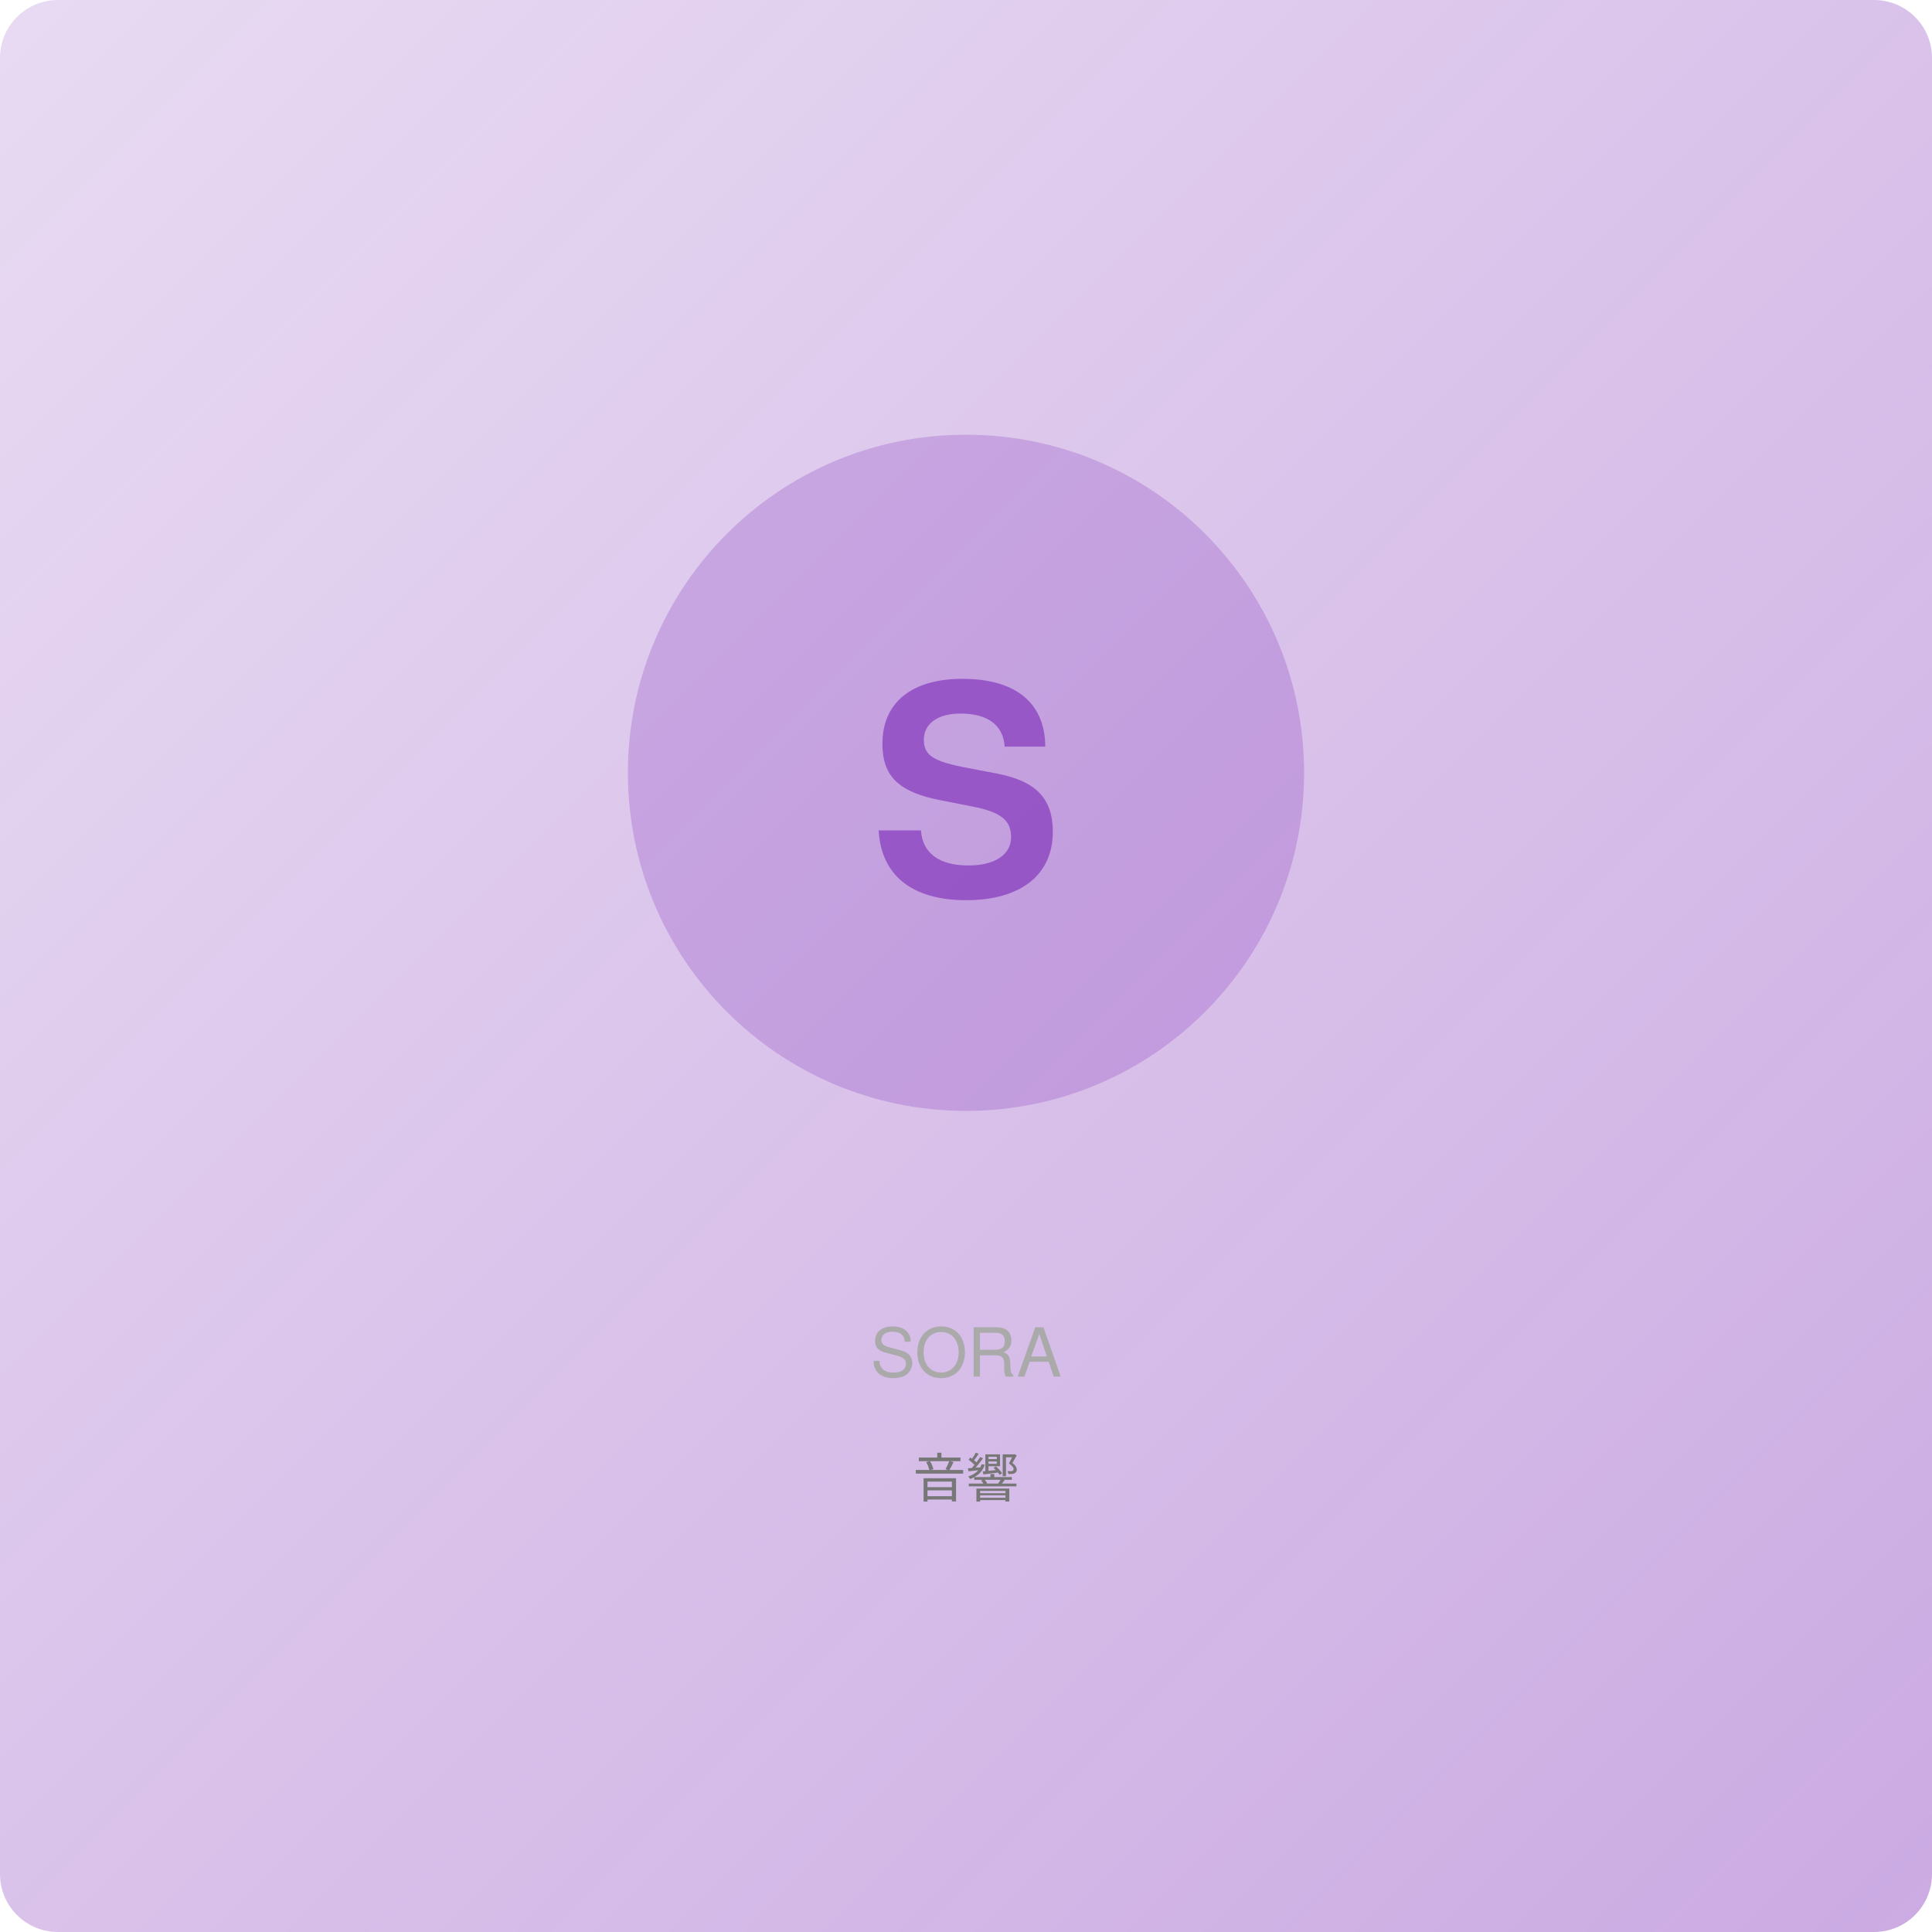
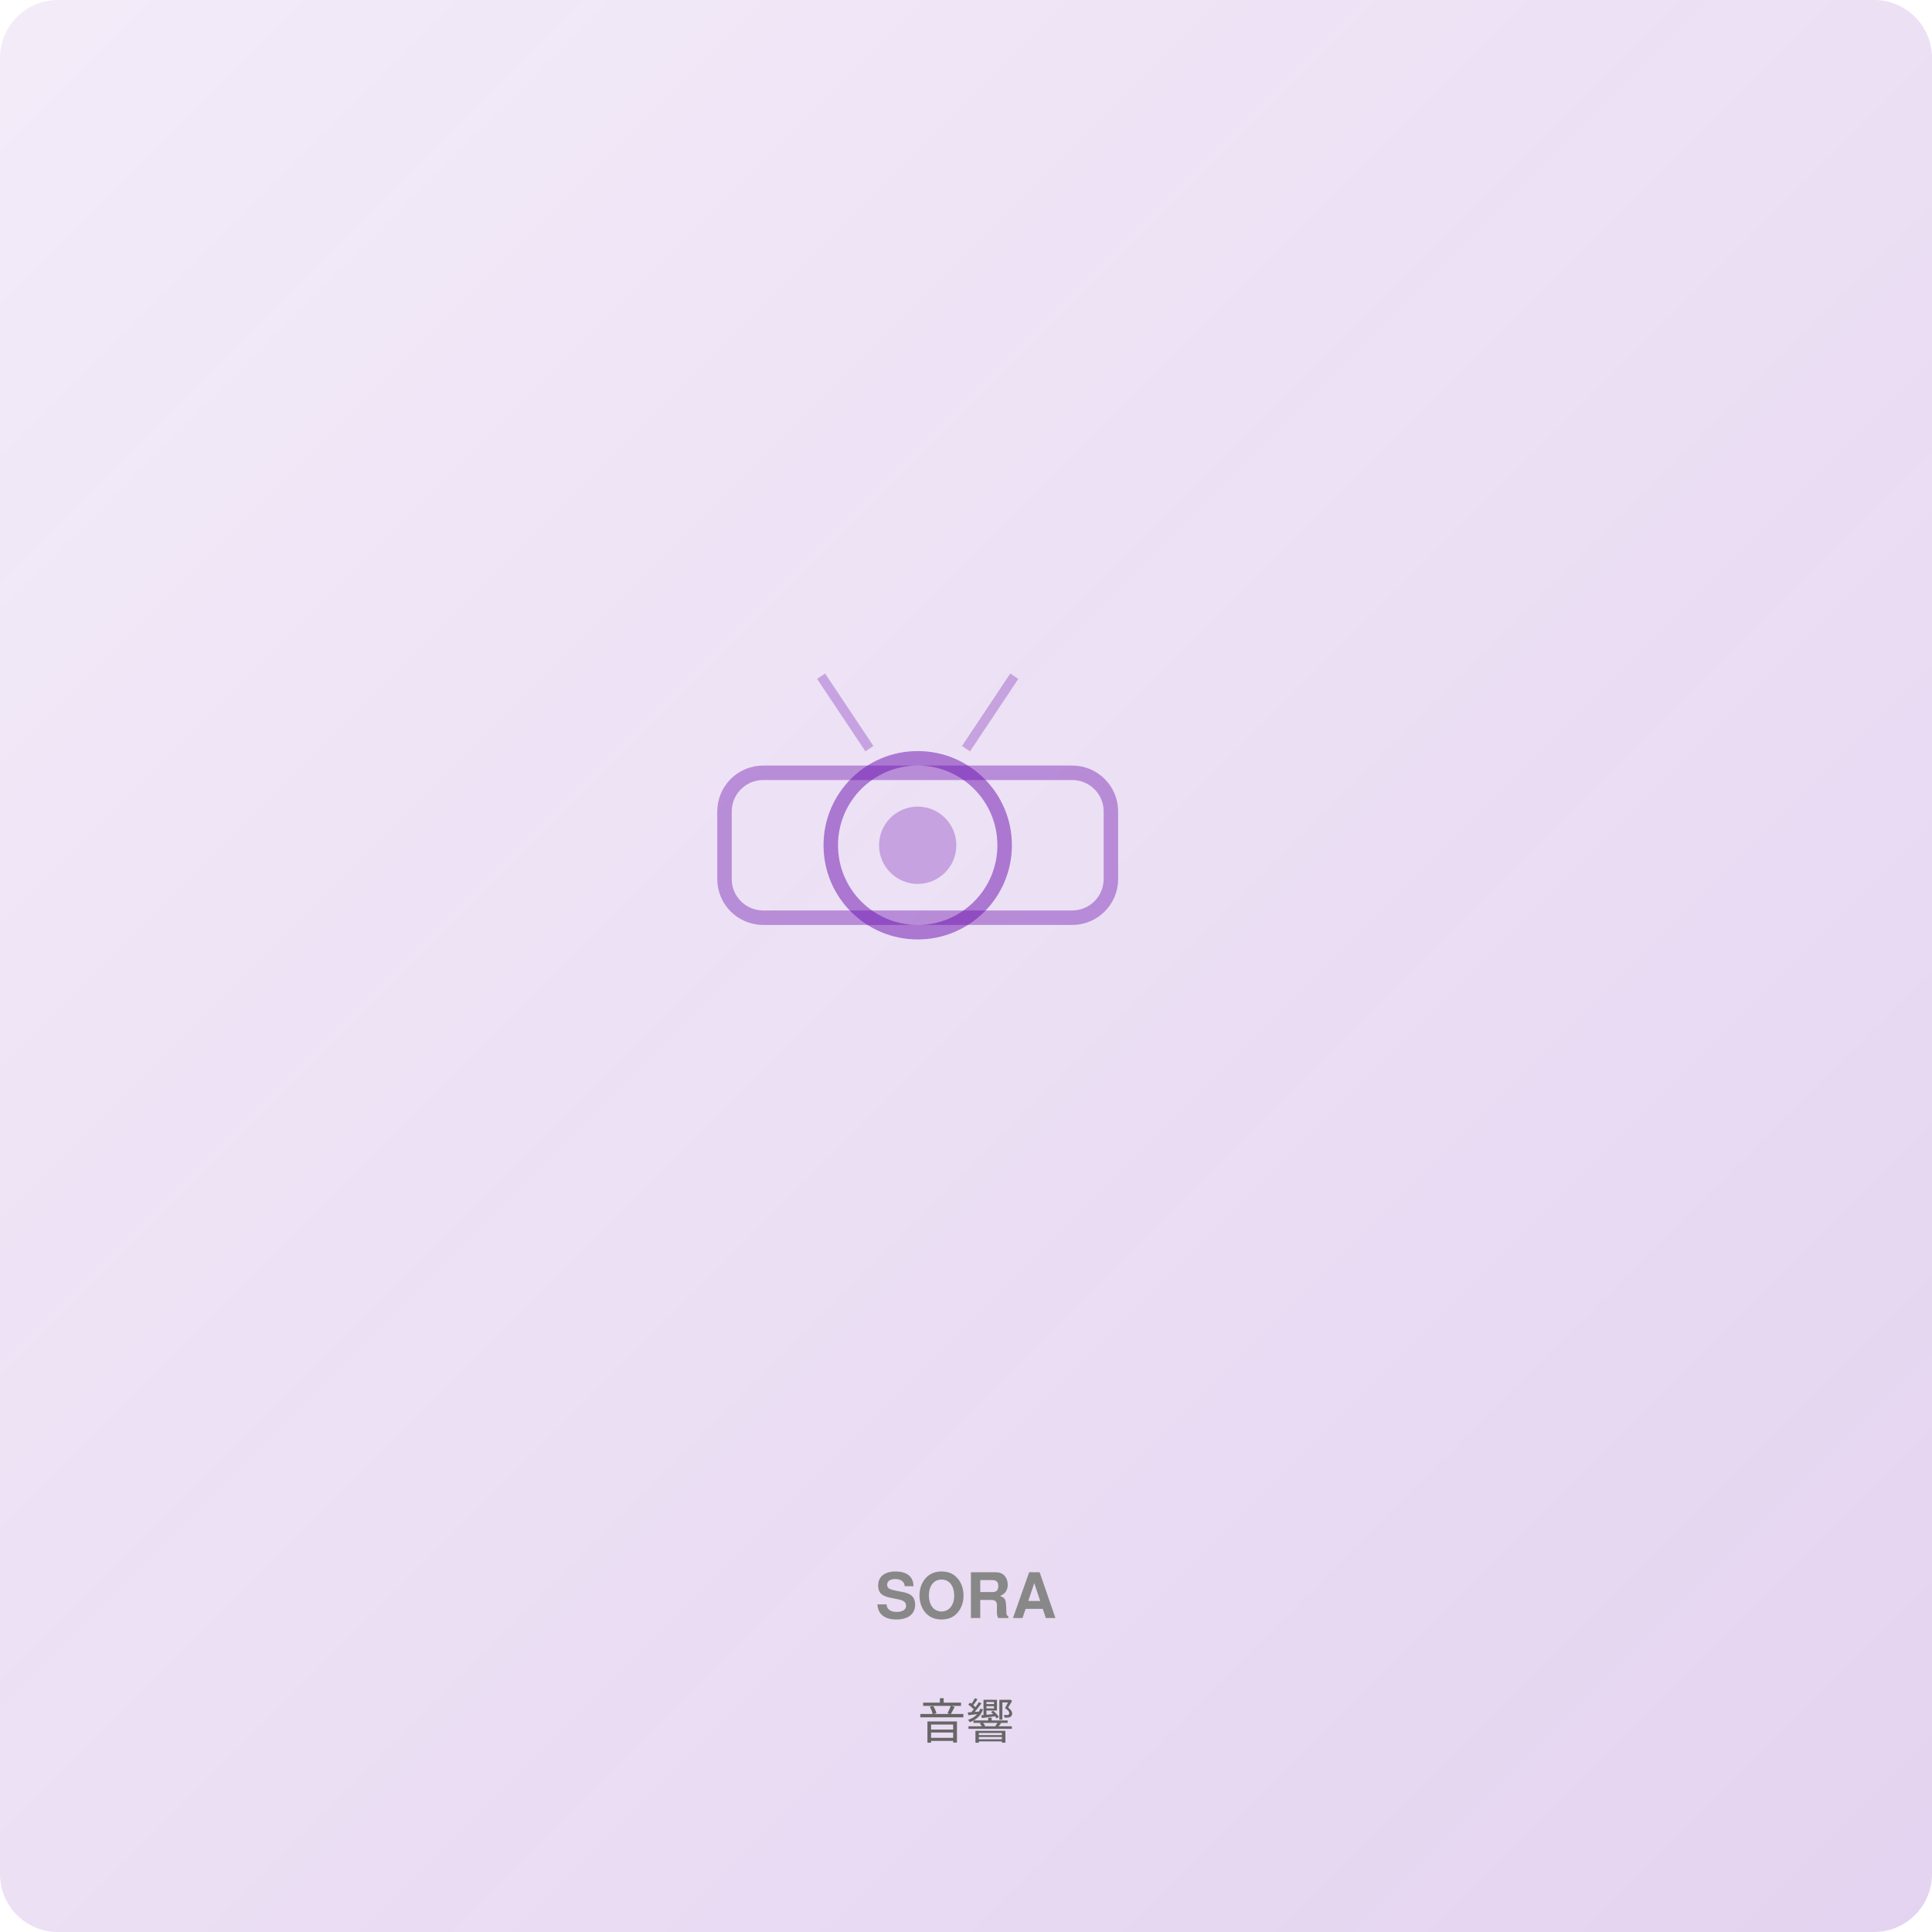
<svg xmlns="http://www.w3.org/2000/svg" width="400" height="400" viewBox="0 0 400 400">
  <defs>
    <linearGradient id="bg" x1="0%" y1="0%" x2="100%" y2="100%">
-       <stop offset="0%" style="stop-color:#6A0DAD;stop-opacity:0.15" />
-       <stop offset="100%" style="stop-color:#6A0DAD;stop-opacity:0.35" />
+       <stop offset="0%" style="stop-color:#6A0DAD;stop-opacity:0.08" />
+       <stop offset="100%" style="stop-color:#6A0DAD;stop-opacity:0.18" />
    </linearGradient>
  </defs>
  <rect width="400" height="400" fill="url(#bg)" rx="12" />
-   <circle cx="200" cy="160" r="70" fill="#6A0DAD" opacity="0.2" />
-   <text x="200" y="185" text-anchor="middle" font-family="Helvetica,Arial,sans-serif" font-size="60" font-weight="bold" fill="#6A0DAD" opacity="0.5">S</text>
-   <text x="200" y="285" text-anchor="middle" font-family="Helvetica,Arial,sans-serif" font-size="14" fill="#aaa">SORA</text>
-   <text x="200" y="310" text-anchor="middle" font-family="Helvetica,Arial,sans-serif" font-size="11" fill="#777">音響</text>
+   <g transform="translate(140,120)">
+     <rect x="10" y="40" width="80" height="30" rx="8" fill="none" stroke="#6A0DAD" stroke-width="3" opacity="0.4" />
+     <circle cx="50" cy="55" r="18" fill="none" stroke="#6A0DAD" stroke-width="3" opacity="0.5" />
+     <circle cx="50" cy="55" r="8" fill="#6A0DAD" opacity="0.3" />
+     <path d="M30 20 L40 35" stroke="#6A0DAD" stroke-width="2" opacity="0.3" />
+     <path d="M70 20 L60 35" stroke="#6A0DAD" stroke-width="2" opacity="0.3" />
+   </g>
+   <text x="200" y="335" text-anchor="middle" font-family="Helvetica,Arial,sans-serif" font-size="13" fill="#888" font-weight="bold">SORA</text>
+   <text x="200" y="360" text-anchor="middle" font-family="Helvetica,Arial,sans-serif" font-size="10" fill="#666">音響</text>
</svg>
